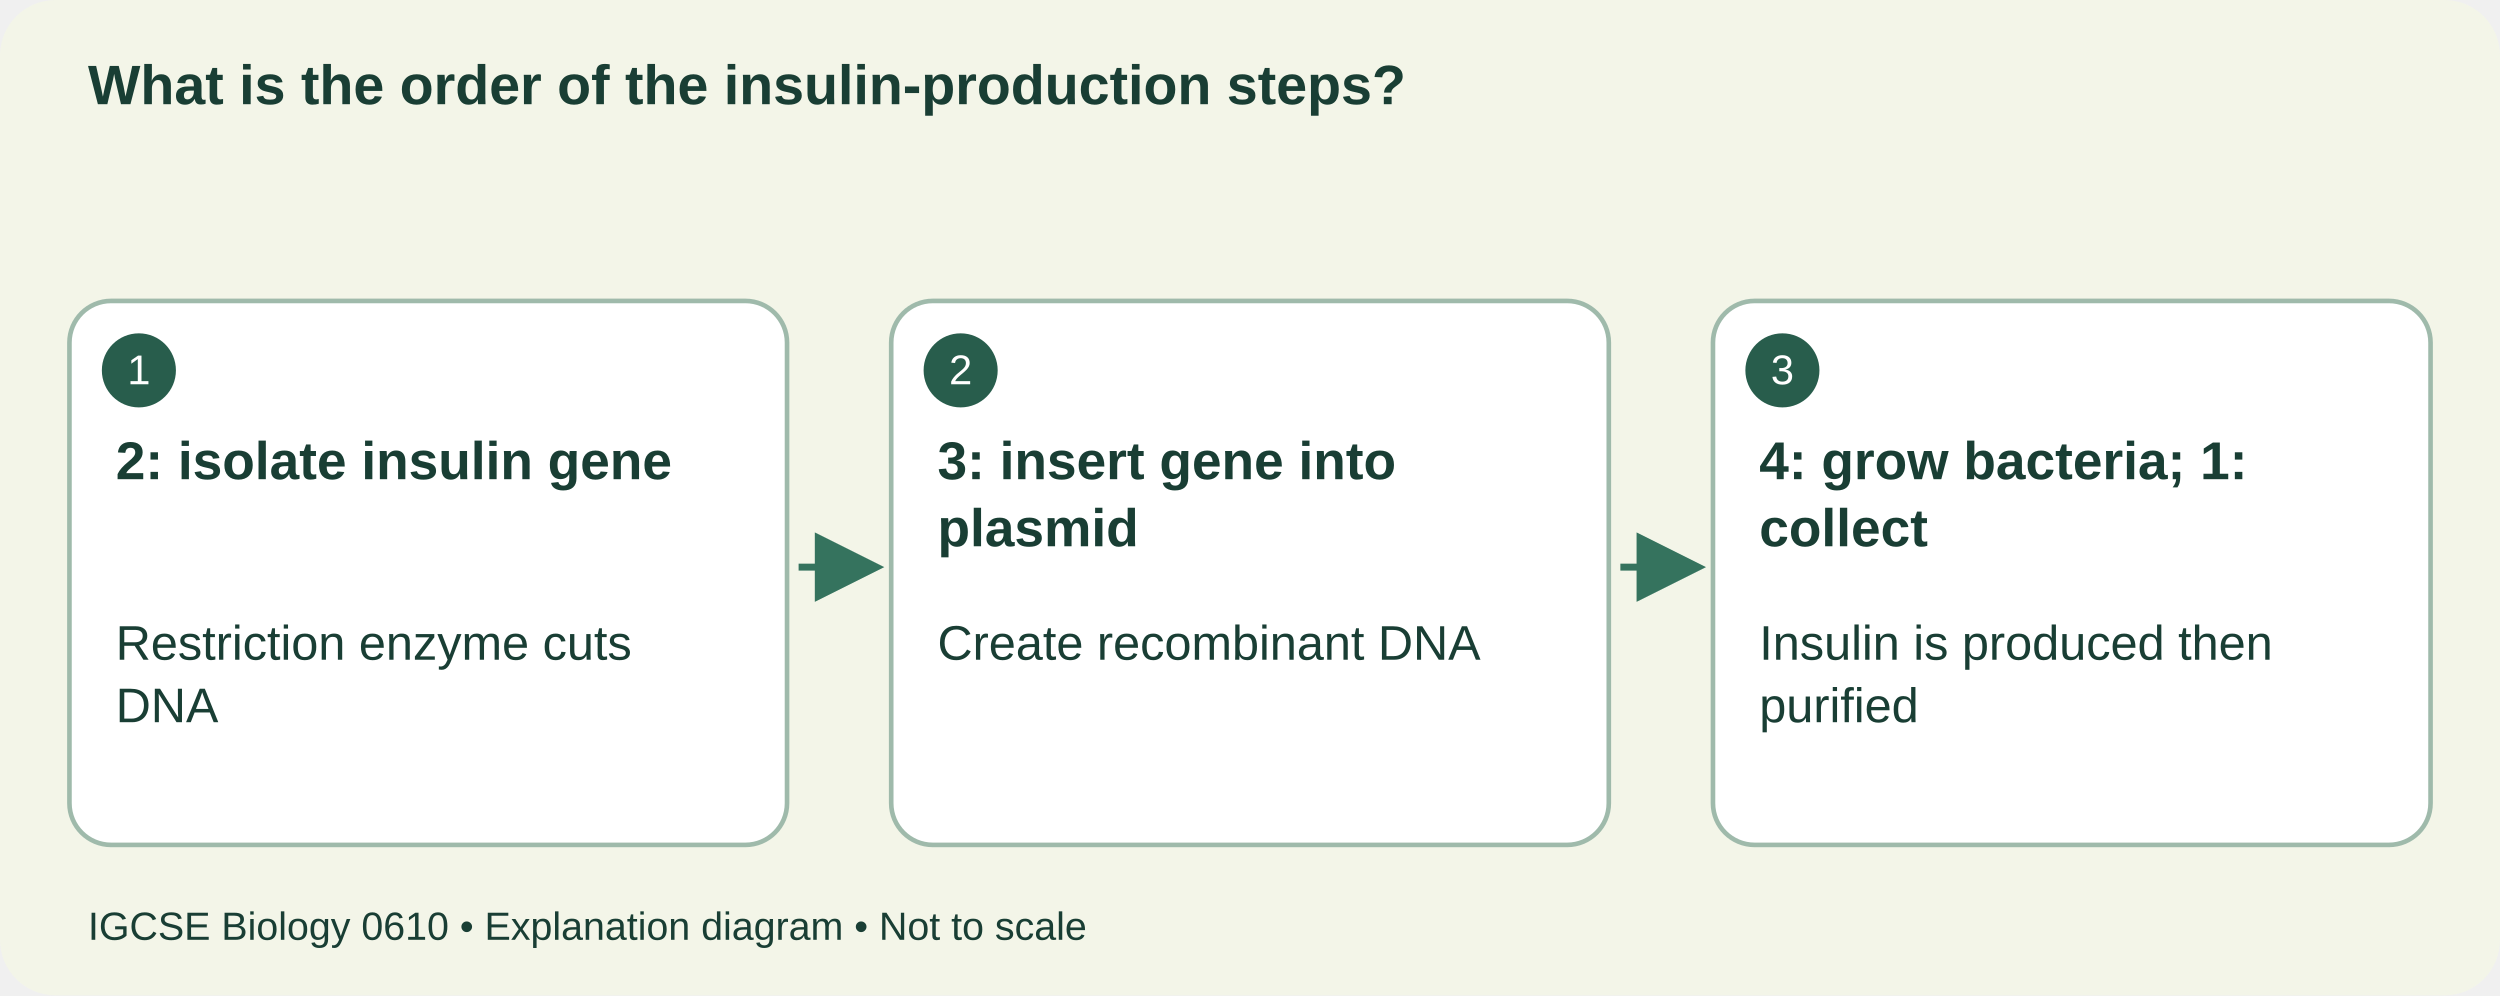
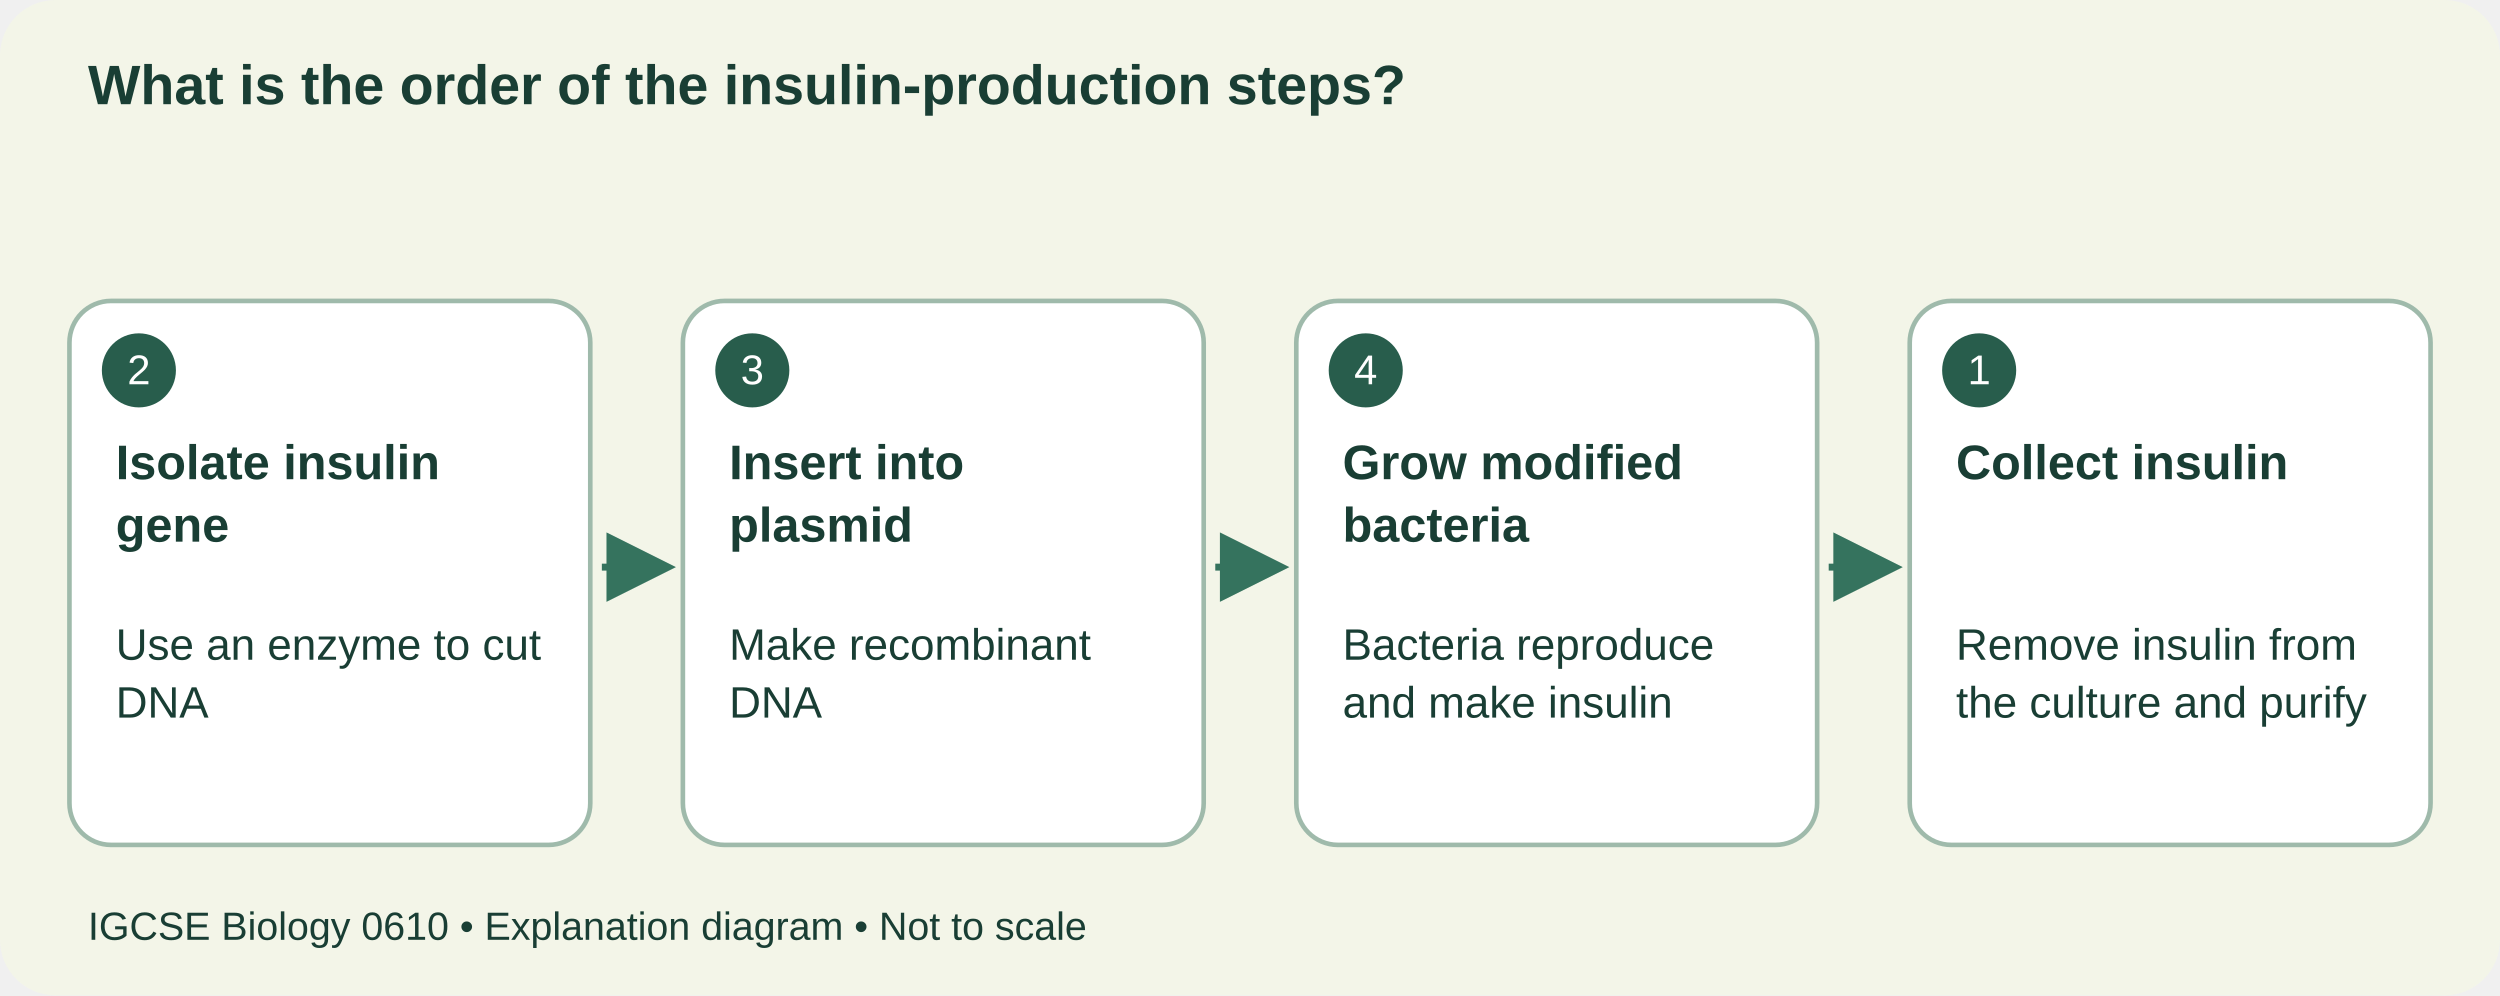
<svg xmlns="http://www.w3.org/2000/svg" width="1080" height="430" viewBox="0 0 1080 430" role="img" aria-labelledby="title desc">
  <defs>
    <marker id="arrow" markerWidth="10" markerHeight="10" refX="8" refY="5" orient="auto">
      <path d="M0 0 L10 5 L0 10 Z" fill="#35735e" />
    </marker>
  </defs>
  <rect width="1080" height="430" rx="24" fill="#f3f5e8" />
  <g font-family="Arial, sans-serif" fill="#193e34">
    <text x="38" y="45" font-size="24" font-weight="700">What is the order of the insulin-production steps?</text>
-     <rect x="30" y="130" width="310" height="235" rx="18" fill="#fff" stroke="#9fbaab" stroke-width="2" />
+     <rect x="30" y="130" width="225" height="235" rx="18" fill="#fff" stroke="#9fbaab" stroke-width="2" />
    <circle cx="60" cy="160" r="16" fill="#285d4c" />
-     <text x="60" y="166" text-anchor="middle" font-size="18" fill="white">1</text>
-     <text x="50" y="207" font-size="23" font-weight="700">2: isolate insulin gene</text>
-     <text x="50" y="285" font-size="21" font-weight="400">Restriction enzyme cuts</text>
-     <text x="50" y="312" font-size="21" font-weight="400">DNA</text>
-     <path d="M345 245 H376" fill="none" stroke="#35735e" stroke-width="3" marker-end="url(#arrow)" />
-     <rect x="385" y="130" width="310" height="235" rx="18" fill="#fff" stroke="#9fbaab" stroke-width="2" />
-     <circle cx="415" cy="160" r="16" fill="#285d4c" />
-     <text x="415" y="166" text-anchor="middle" font-size="18" fill="white">2</text>
-     <text x="405" y="207" font-size="23" font-weight="700">3: insert gene into</text>
-     <text x="405" y="236" font-size="23" font-weight="700">plasmid</text>
-     <text x="405" y="285" font-size="21" font-weight="400">Create recombinant DNA</text>
-     <path d="M700 245 H731" fill="none" stroke="#35735e" stroke-width="3" marker-end="url(#arrow)" />
-     <rect x="740" y="130" width="310" height="235" rx="18" fill="#fff" stroke="#9fbaab" stroke-width="2" />
-     <circle cx="770" cy="160" r="16" fill="#285d4c" />
-     <text x="770" y="166" text-anchor="middle" font-size="18" fill="white">3</text>
-     <text x="760" y="207" font-size="23" font-weight="700">4: grow bacteria; 1:</text>
-     <text x="760" y="236" font-size="23" font-weight="700">collect</text>
-     <text x="760" y="285" font-size="21" font-weight="400">Insulin is produced then</text>
-     <text x="760" y="312" font-size="21" font-weight="400">purified</text>
+     <text x="60" y="166" text-anchor="middle" font-size="18" fill="white">2</text>
+     <text x="50" y="207" font-size="21" font-weight="700">Isolate insulin</text>
+     <text x="50" y="234" font-size="21" font-weight="700">gene</text>
+     <text x="50" y="285" font-size="19" font-weight="400">Use an enzyme to cut</text>
+     <text x="50" y="310" font-size="19" font-weight="400">DNA</text>
+     <rect x="295" y="130" width="225" height="235" rx="18" fill="#fff" stroke="#9fbaab" stroke-width="2" />
+     <circle cx="325" cy="160" r="16" fill="#285d4c" />
+     <text x="325" y="166" text-anchor="middle" font-size="18" fill="white">3</text>
+     <text x="315" y="207" font-size="21" font-weight="700">Insert into</text>
+     <text x="315" y="234" font-size="21" font-weight="700">plasmid</text>
+     <text x="315" y="285" font-size="19" font-weight="400">Make recombinant</text>
+     <text x="315" y="310" font-size="19" font-weight="400">DNA</text>
+     <rect x="560" y="130" width="225" height="235" rx="18" fill="#fff" stroke="#9fbaab" stroke-width="2" />
+     <circle cx="590" cy="160" r="16" fill="#285d4c" />
+     <text x="590" y="166" text-anchor="middle" font-size="18" fill="white">4</text>
+     <text x="580" y="207" font-size="21" font-weight="700">Grow modified</text>
+     <text x="580" y="234" font-size="21" font-weight="700">bacteria</text>
+     <text x="580" y="285" font-size="19" font-weight="400">Bacteria reproduce</text>
+     <text x="580" y="310" font-size="19" font-weight="400">and make insulin</text>
+     <rect x="825" y="130" width="225" height="235" rx="18" fill="#fff" stroke="#9fbaab" stroke-width="2" />
+     <circle cx="855" cy="160" r="16" fill="#285d4c" />
+     <text x="855" y="166" text-anchor="middle" font-size="18" fill="white">1</text>
+     <text x="845" y="207" font-size="21" font-weight="700">Collect insulin</text>
+     <text x="845" y="285" font-size="19" font-weight="400">Remove insulin from</text>
+     <text x="845" y="310" font-size="19" font-weight="400">the culture and purify</text>
+     <path d="M260 245 H286" fill="none" stroke="#35735e" stroke-width="3" marker-end="url(#arrow)" />
+     <path d="M525 245 H551" fill="none" stroke="#35735e" stroke-width="3" marker-end="url(#arrow)" />
+     <path d="M790 245 H816" fill="none" stroke="#35735e" stroke-width="3" marker-end="url(#arrow)" />
    <text x="38" y="406" font-size="17" font-weight="400">IGCSE Biology 0610 • Explanation diagram • Not to scale</text>
  </g>
</svg>
